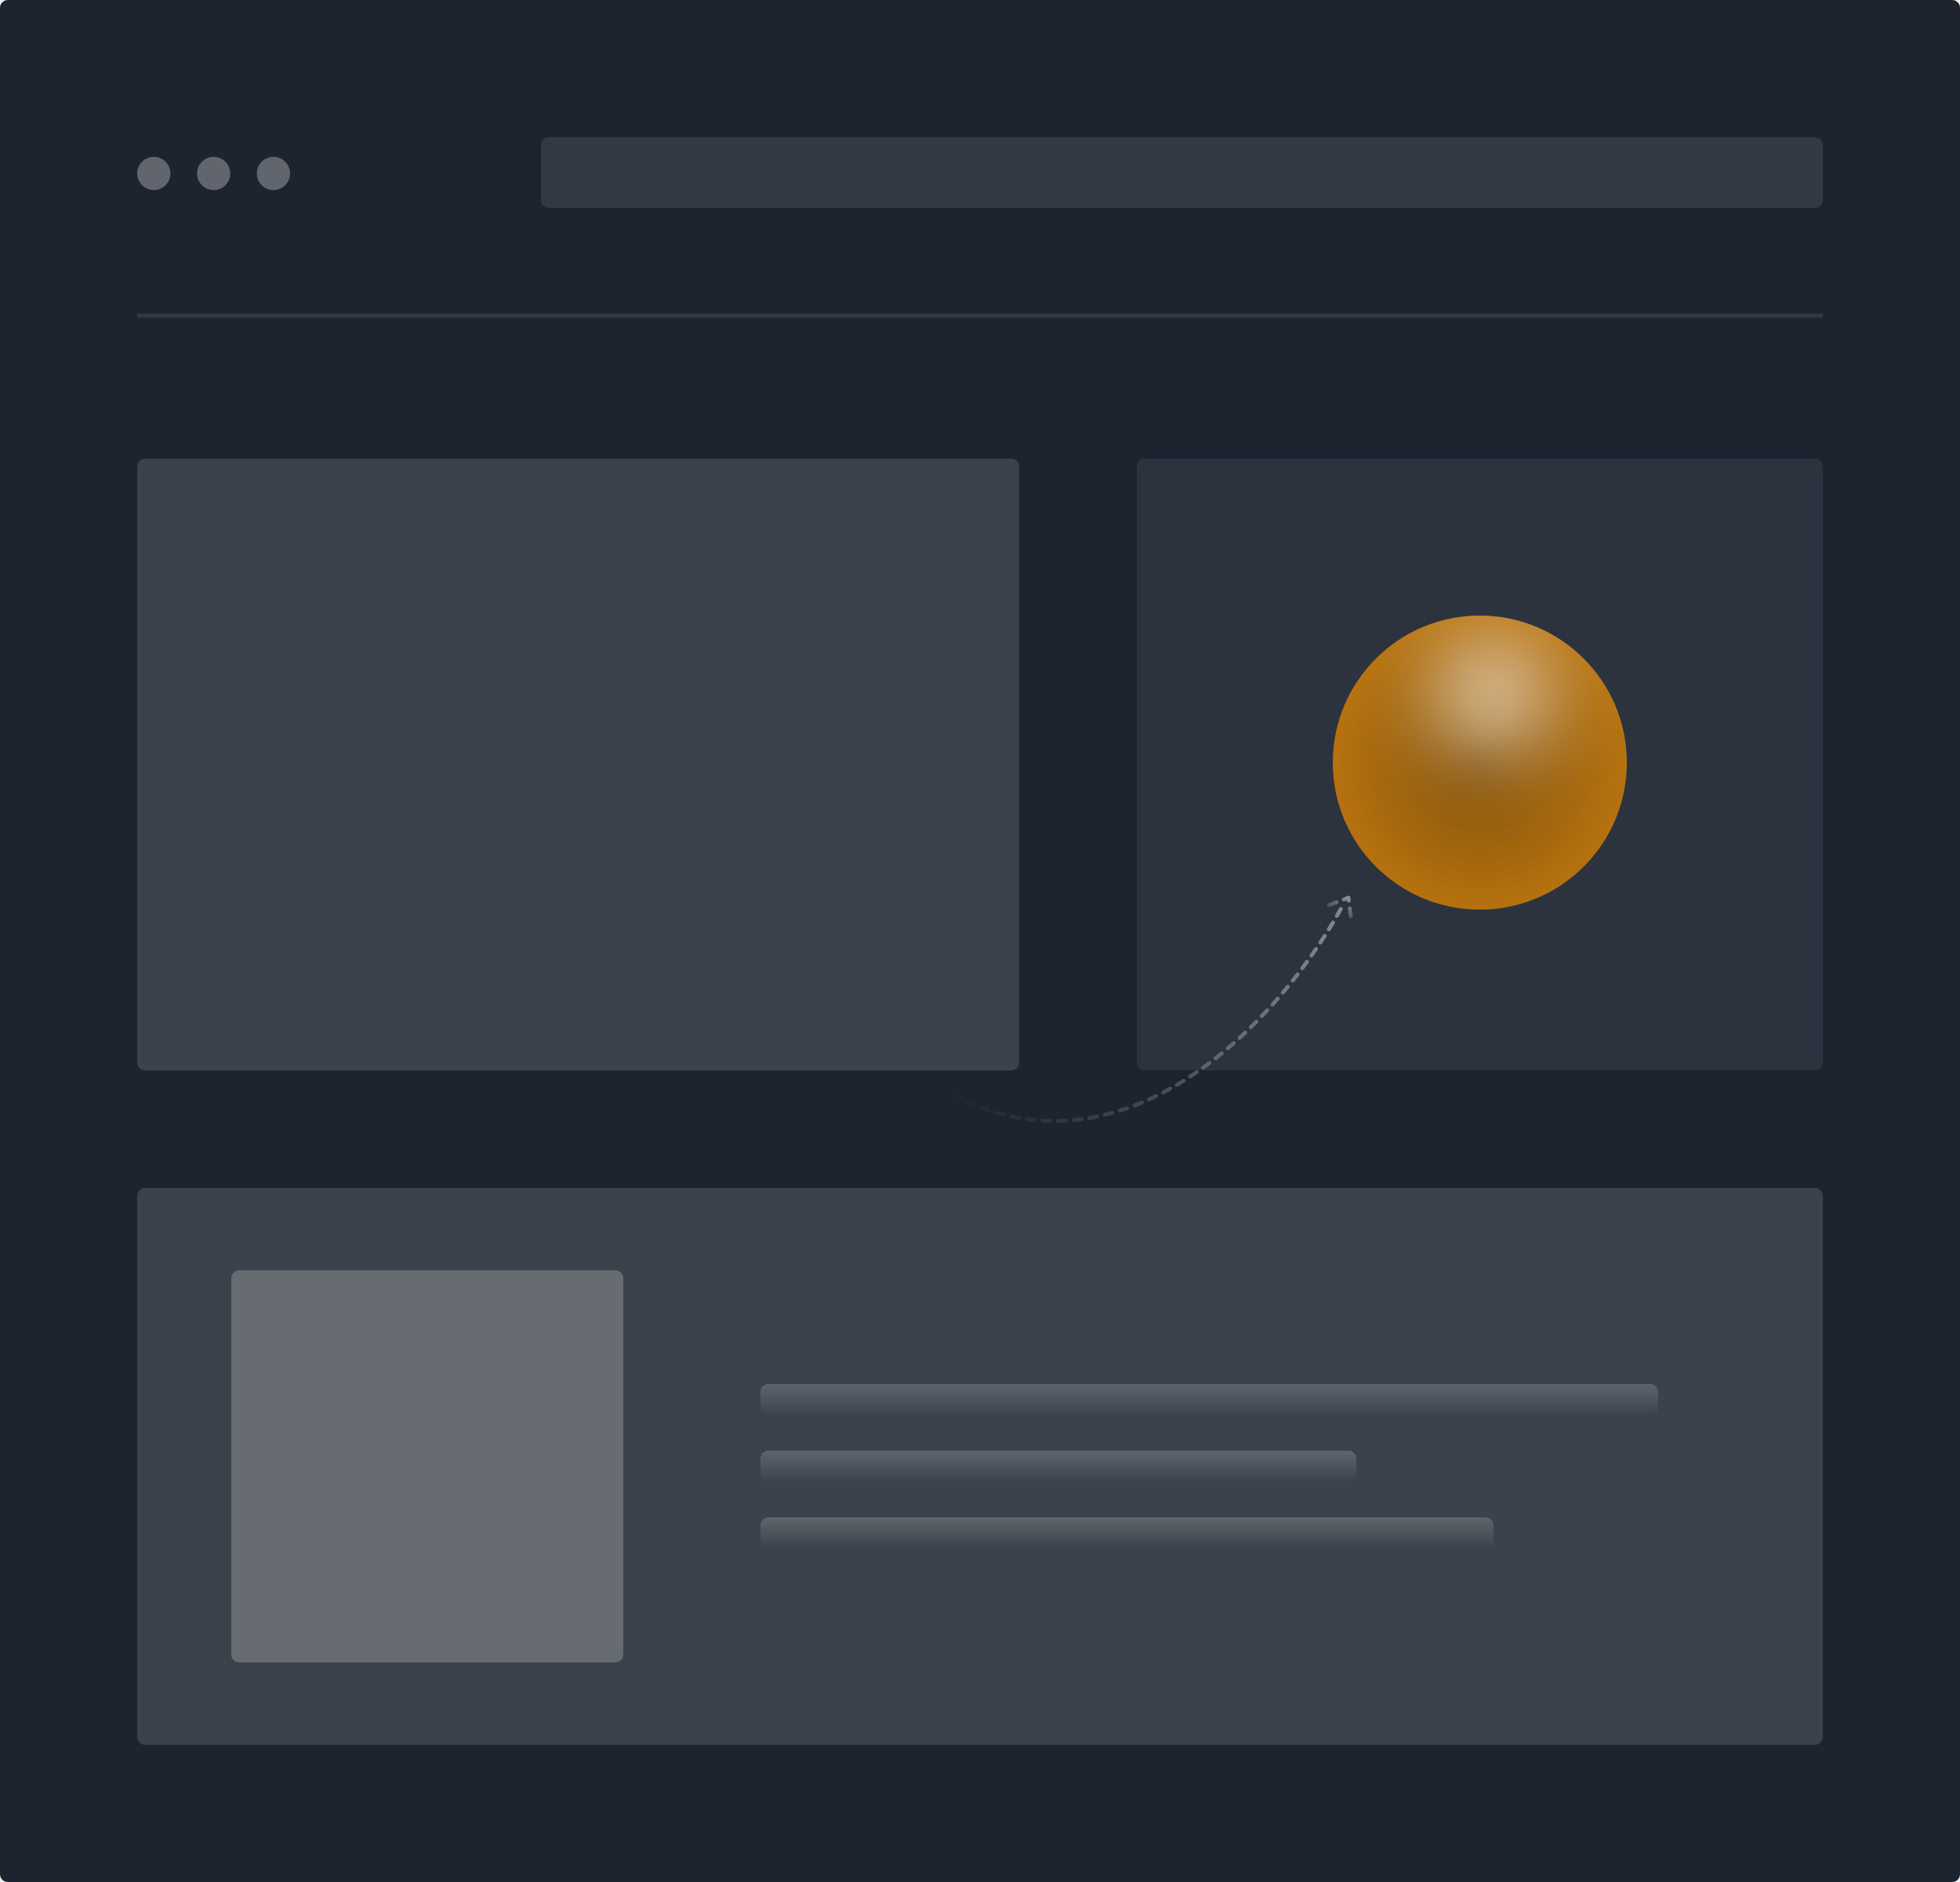
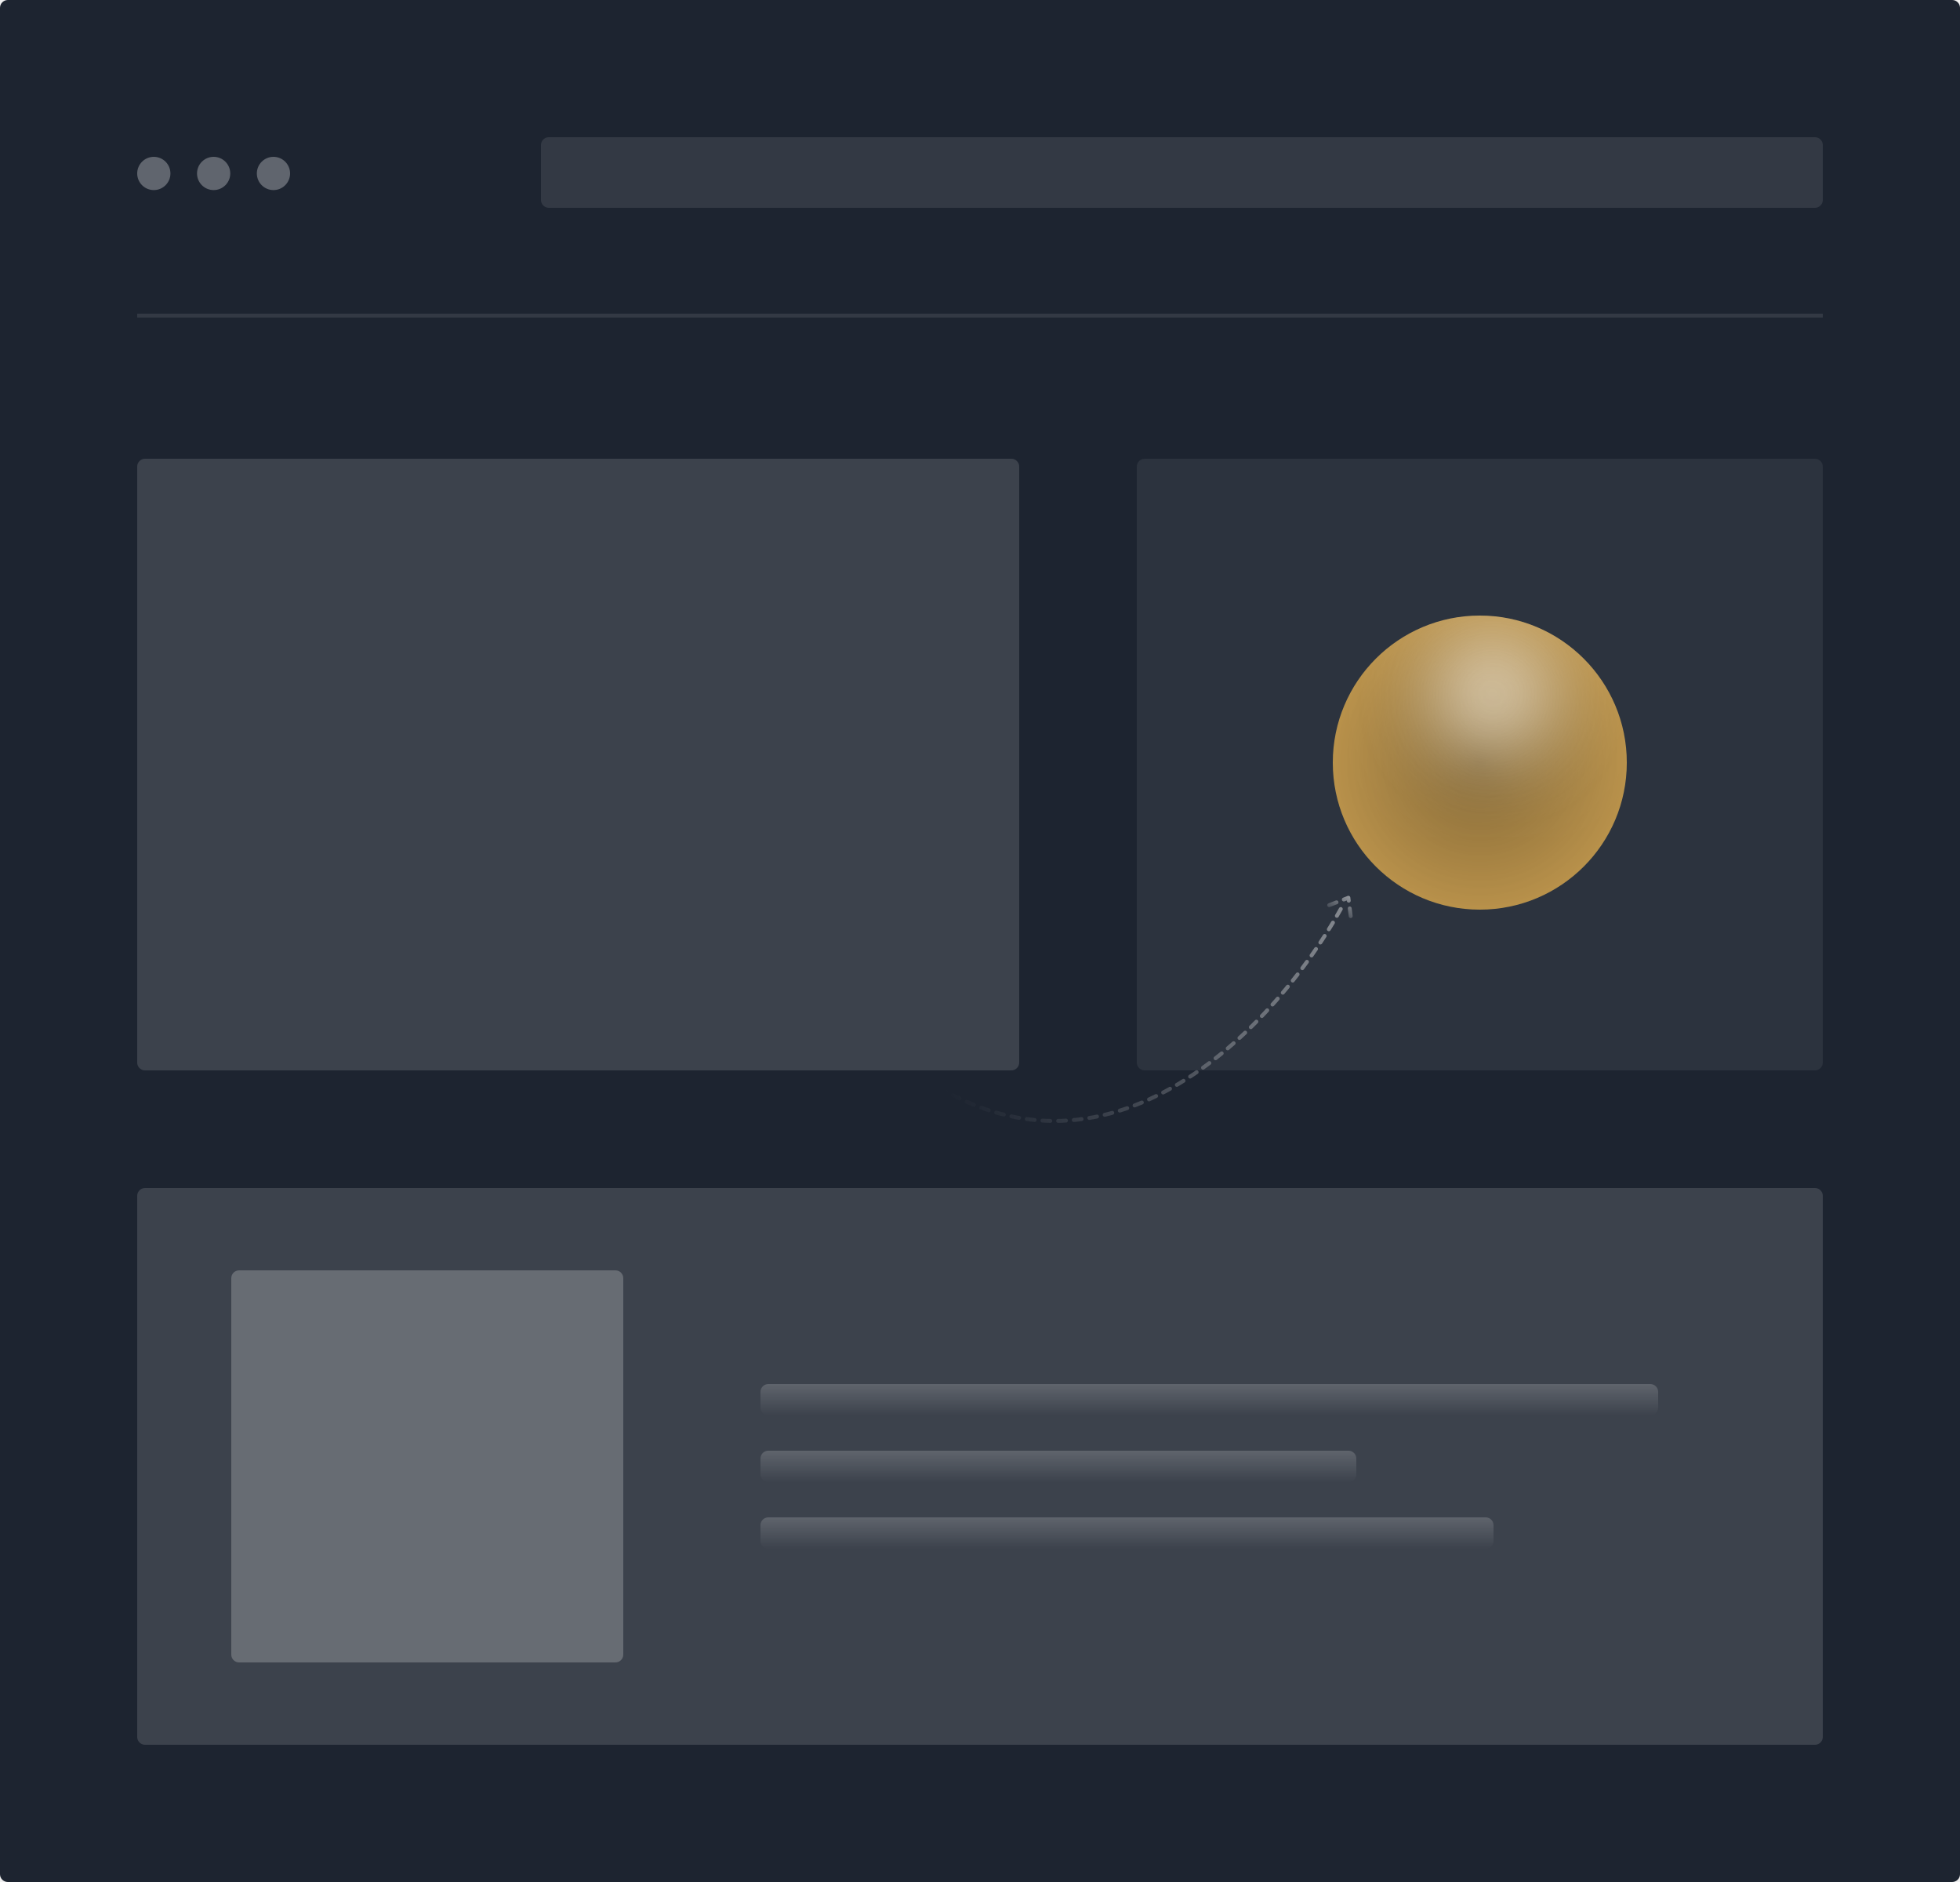
<svg xmlns="http://www.w3.org/2000/svg" width="500" height="480" viewBox="0 0 500 480" fill="none">
  <rect width="500" height="480" rx="2" fill="#1D2430" />
  <rect x="35" y="117" width="225" height="156" rx="2" fill="white" fill-opacity="0.14" />
  <line opacity="0.1" x1="35" y1="80.5" x2="465" y2="80.5" stroke="white" />
  <rect x="290" y="117" width="175" height="156" rx="2" fill="white" fill-opacity="0.07" />
  <rect x="35" y="303" width="430" height="142" rx="2" fill="white" fill-opacity="0.14" />
  <rect x="194" y="353" width="229" height="8" rx="2" fill="url(#paint0_linear_62_128)" fill-opacity="0.18" />
  <rect x="194" y="370" width="152" height="8" rx="2" fill="url(#paint1_linear_62_128)" fill-opacity="0.18" />
  <rect x="194" y="387" width="187" height="8" rx="2" fill="url(#paint2_linear_62_128)" fill-opacity="0.18" />
  <rect x="59" y="324" width="100" height="100" rx="2" fill="white" fill-opacity="0.22" />
  <rect opacity="0.1" x="138" y="35" width="327" height="18" rx="2" fill="white" />
  <circle opacity="0.3" cx="39.239" cy="44.239" r="4.239" fill="white" />
  <circle opacity="0.3" cx="54.5" cy="44.239" r="4.239" fill="white" />
  <circle opacity="0.3" cx="69.761" cy="44.239" r="4.239" fill="white" />
-   <circle opacity="0.8" cx="377.5" cy="194.5" r="37.5" fill="#dd8502" />
+   <circle opacity="0.8" cx="377.5" cy="194.5" r="37.5" fill="#e0ad50" />
  <mask id="mask0_62_128" style="mask-type:alpha" maskUnits="userSpaceOnUse" x="340" y="157" width="75" height="75">
-     <circle opacity="0.8" cx="377.5" cy="194.5" r="37.5" fill="#dd8502" />
+     <circle opacity="0.8" cx="377.5" cy="194.5" r="37.5" fill="#e0ad50" />
  </mask>
  <g mask="url(#mask0_62_128)">
    <circle opacity="0.8" cx="377.5" cy="194.5" r="37.5" fill="url(#paint3_radial_62_128)" />
    <g opacity="0.8" filter="url(#filter0_f_62_128)">
      <circle cx="380.809" cy="176.853" r="15.441" fill="white" />
    </g>
  </g>
  <path d="M342.034 231.847C324.964 262.749 277.939 313.186 226.394 267.718" stroke="url(#paint4_linear_62_128)" stroke-linecap="round" stroke-linejoin="round" stroke-dasharray="2 2" />
  <path d="M339.077 230.867L343.973 228.971L344.562 233.656" stroke="url(#paint5_linear_62_128)" stroke-linecap="round" stroke-linejoin="round" stroke-dasharray="2 2" />
  <defs>
    <filter id="filter0_f_62_128" x="344.368" y="140.412" width="72.882" height="72.882" filterUnits="userSpaceOnUse" color-interpolation-filters="sRGB">
      <feFlood flood-opacity="0" result="BackgroundImageFix" />
      <feBlend mode="normal" in="SourceGraphic" in2="BackgroundImageFix" result="shape" />
      <feGaussianBlur stdDeviation="10.5" result="effect1_foregroundBlur_62_128" />
    </filter>
    <linearGradient id="paint0_linear_62_128" x1="308.5" y1="353" x2="308.5" y2="361" gradientUnits="userSpaceOnUse">
      <stop stop-color="white" />
      <stop offset="1" stop-color="white" stop-opacity="0" />
    </linearGradient>
    <linearGradient id="paint1_linear_62_128" x1="270" y1="370" x2="270" y2="378" gradientUnits="userSpaceOnUse">
      <stop stop-color="white" />
      <stop offset="1" stop-color="white" stop-opacity="0" />
    </linearGradient>
    <linearGradient id="paint2_linear_62_128" x1="287.5" y1="387" x2="287.5" y2="395" gradientUnits="userSpaceOnUse">
      <stop stop-color="white" />
      <stop offset="1" stop-color="white" stop-opacity="0" />
    </linearGradient>
    <radialGradient id="paint3_radial_62_128" cx="0" cy="0" r="1" gradientUnits="userSpaceOnUse" gradientTransform="translate(377.5 194.5) rotate(90) scale(40.2574)">
      <stop stop-opacity="0.47" />
      <stop offset="1" stop-opacity="0" />
    </radialGradient>
    <linearGradient id="paint4_linear_62_128" x1="358.554" y1="226.723" x2="242.956" y2="282.349" gradientUnits="userSpaceOnUse">
      <stop stop-color="white" stop-opacity="0.48" />
      <stop offset="1" stop-color="white" stop-opacity="0" />
    </linearGradient>
    <linearGradient id="paint5_linear_62_128" x1="343.992" y1="228.548" x2="340.23" y2="234.571" gradientUnits="userSpaceOnUse">
      <stop stop-color="white" stop-opacity="0.48" />
      <stop offset="1" stop-color="white" stop-opacity="0" />
    </linearGradient>
  </defs>
</svg>
